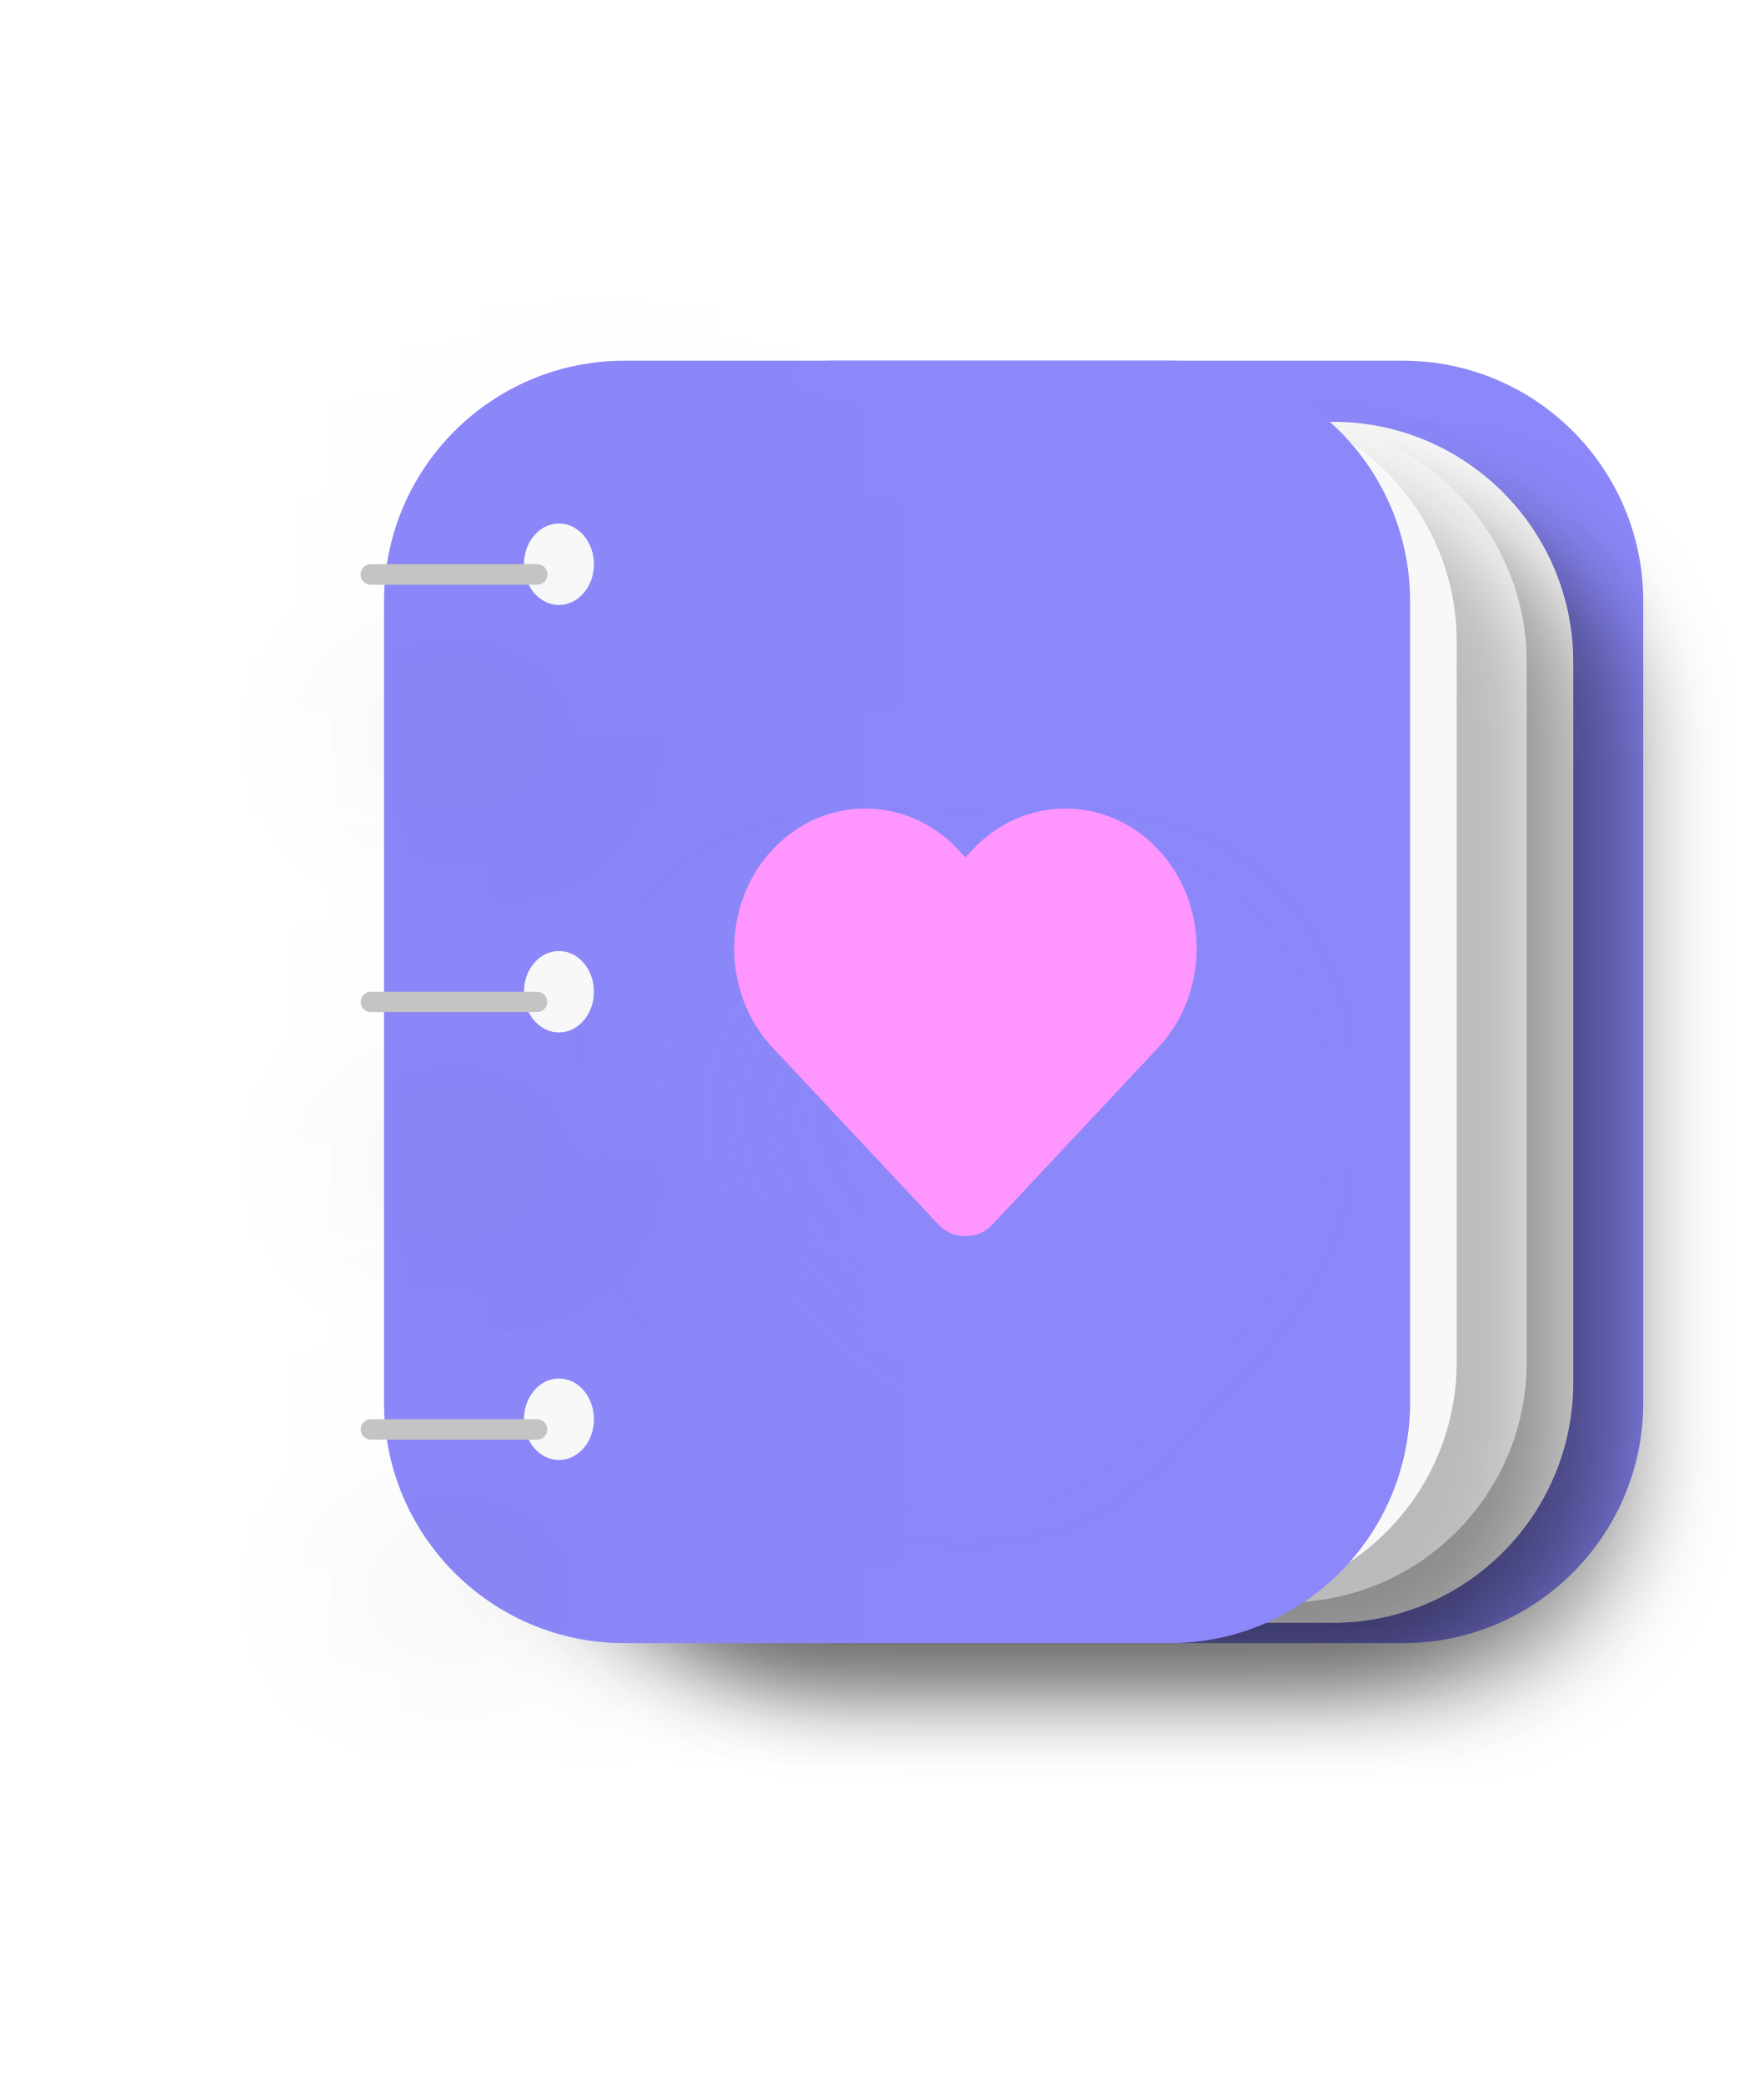
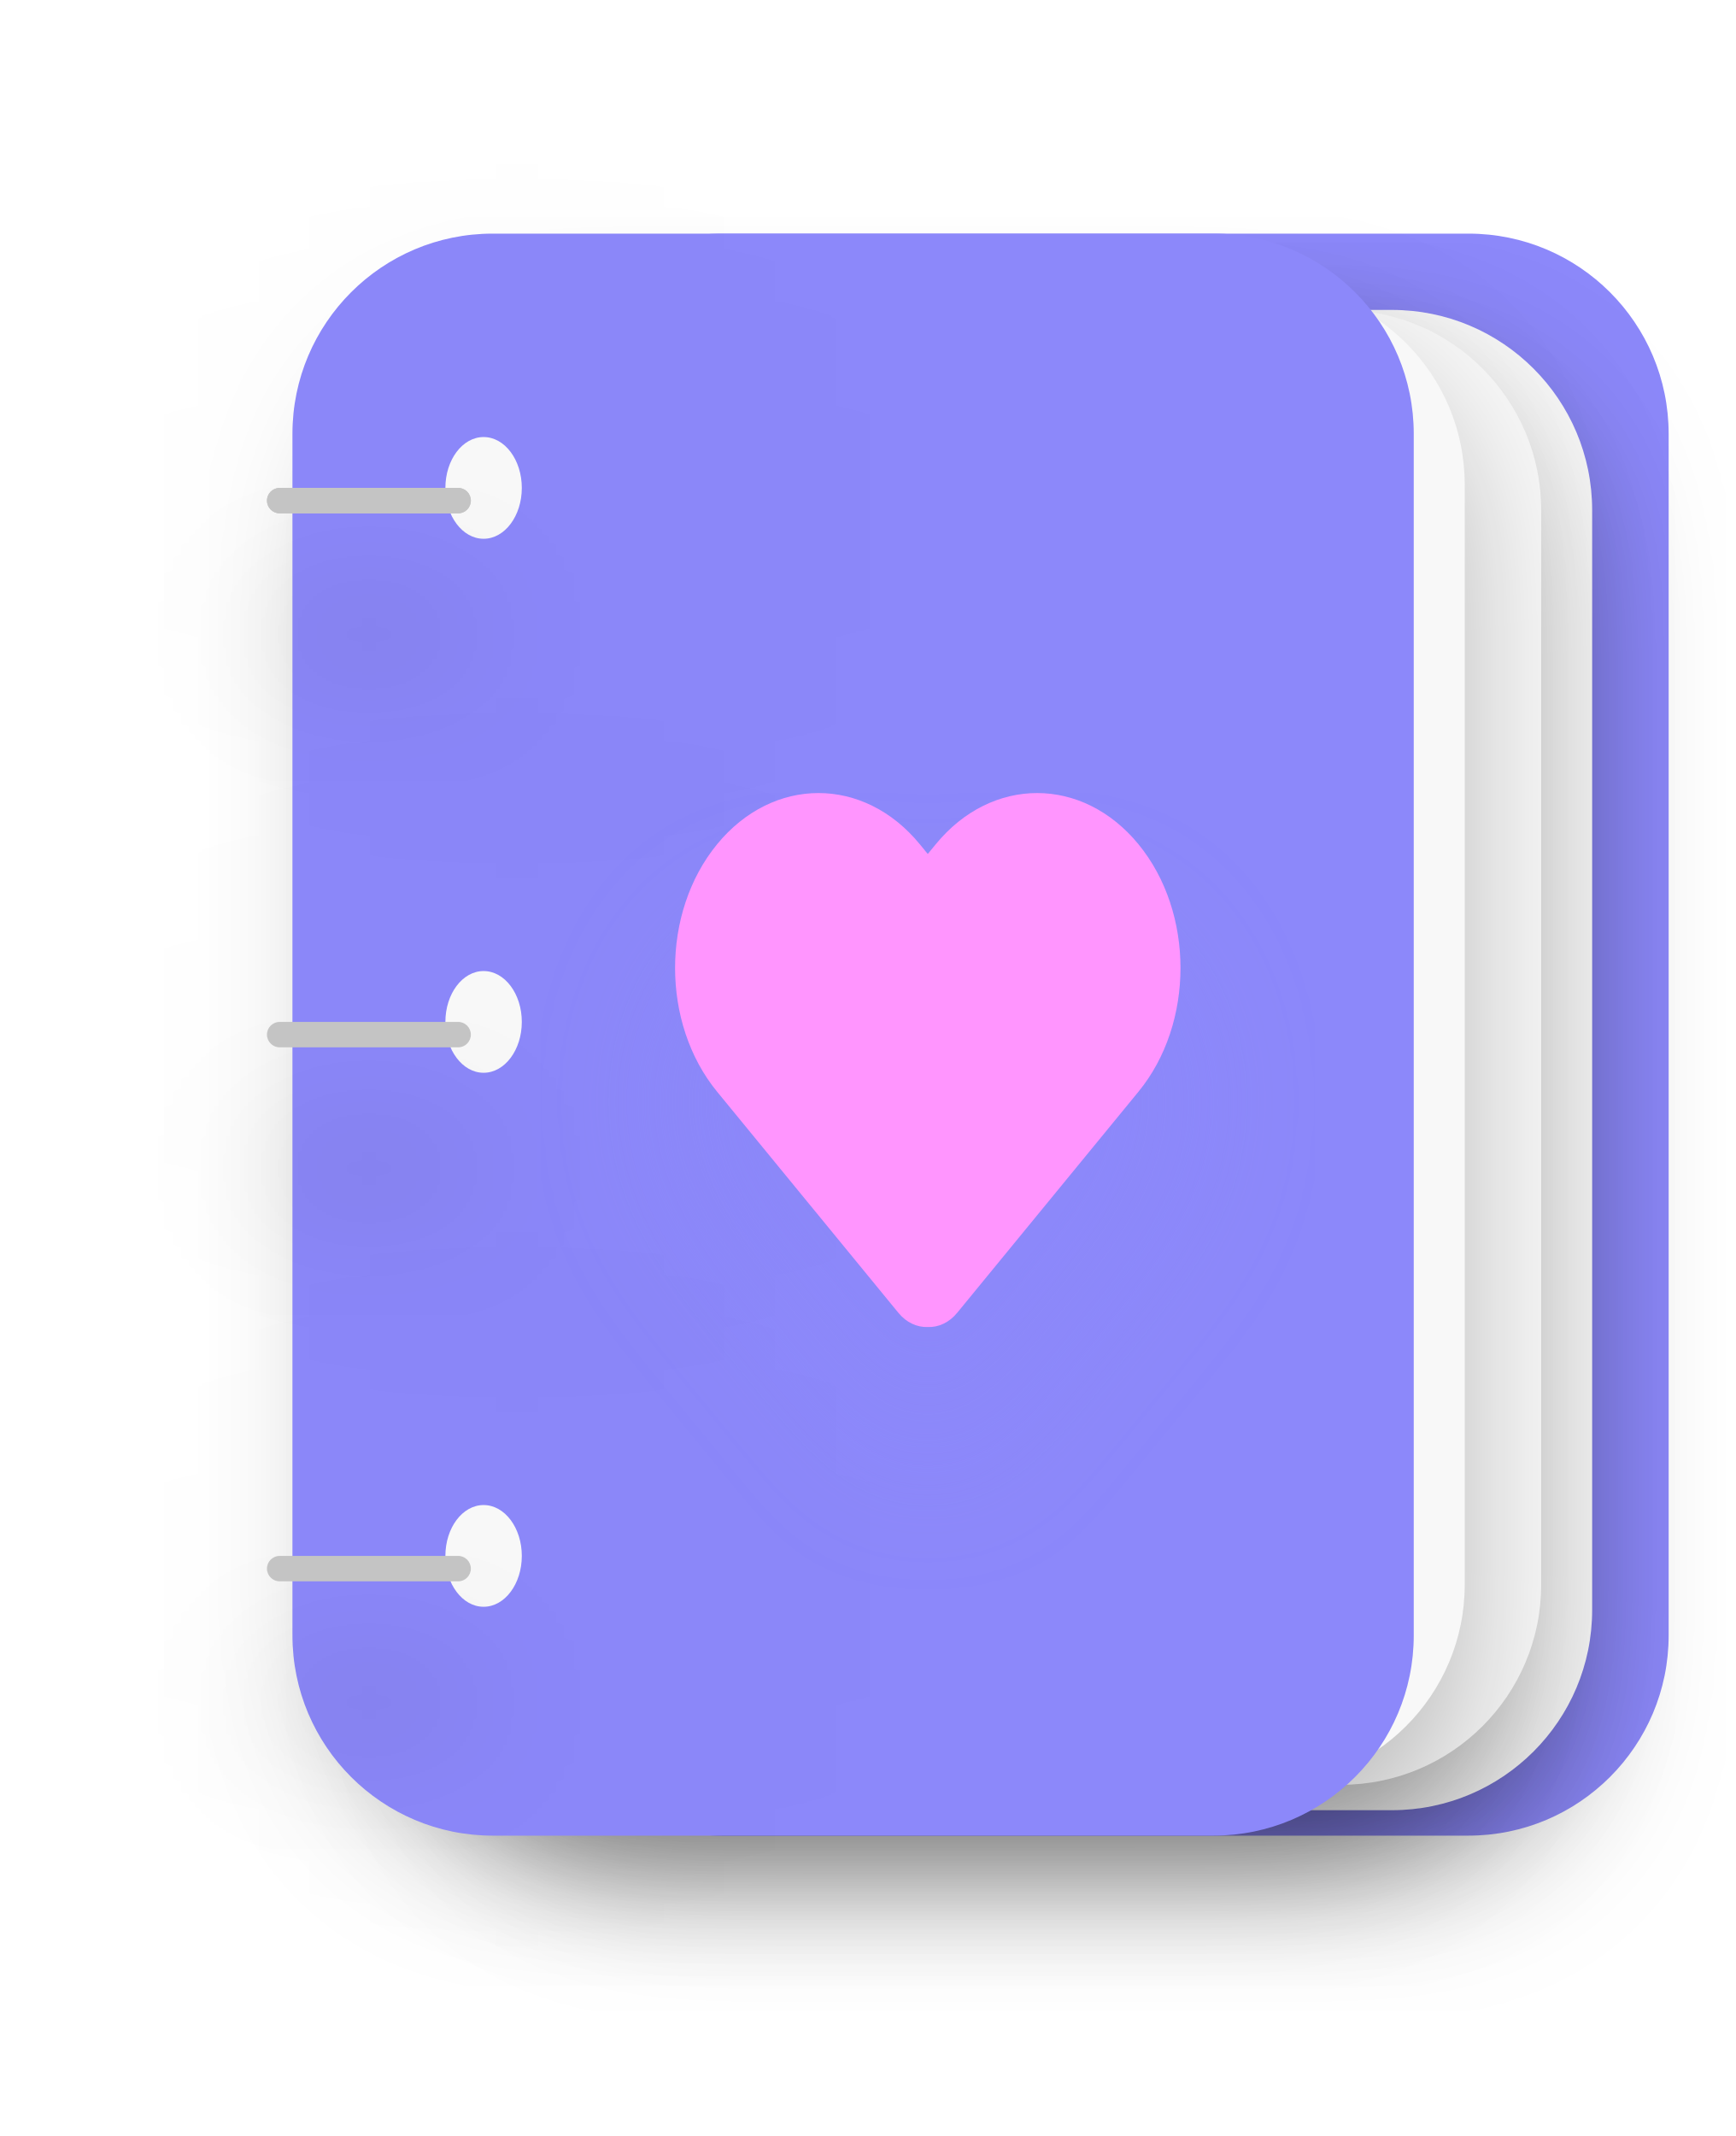
- <svg xmlns="http://www.w3.org/2000/svg" width="44" height="52" viewBox="0 0 44 52" fill="none">
-   <rect x="14.818" y="9" width="26.182" height="32" rx="6" fill="#8C88FA" />
+ <svg xmlns="http://www.w3.org/2000/svg" width="52" height="64" viewBox="0 0 52 64" fill="none">
+   <rect x="15.637" y="7" width="34.364" height="48" rx="6" fill="#8C88FA" />
  <g filter="url(#filter0_d)">
-     <rect x="13.654" y="10.524" width="25.6" height="29.968" rx="6" fill="#F8F8F8" />
+     <rect x="14.109" y="9.286" width="33.6" height="44.952" rx="6" fill="#F8F8F8" />
  </g>
  <g filter="url(#filter1_d)">
-     <rect x="12.492" y="10.524" width="25.6" height="29.46" rx="6" fill="#F8F8F8" />
+     <rect x="12.582" y="9.286" width="33.6" height="44.191" rx="6" fill="#F8F8F8" />
  </g>
  <g filter="url(#filter2_d)">
-     <rect x="10.746" y="10.016" width="25.6" height="29.968" rx="6" fill="#F8F8F8" />
+     <rect x="10.291" y="8.524" width="33.6" height="44.952" rx="6" fill="#F8F8F8" />
  </g>
-   <rect x="9.582" y="9" width="25.6" height="32" rx="6" fill="#8C88FA" />
+   <rect x="8.763" y="7" width="33.6" height="48" rx="6" fill="#8C88FA" />
  <g filter="url(#filter3_d)">
-     <ellipse cx="13.946" cy="14.079" rx="0.873" ry="1.016" fill="#F8F8F8" />
+     <ellipse cx="14.491" cy="14.619" rx="1.145" ry="1.524" fill="#F8F8F8" />
  </g>
  <g filter="url(#filter4_d)">
-     <ellipse cx="13.946" cy="24.746" rx="0.873" ry="1.016" fill="#F8F8F8" />
+     <ellipse cx="14.491" cy="30.619" rx="1.145" ry="1.524" fill="#F8F8F8" />
  </g>
  <g filter="url(#filter5_d)">
-     <ellipse cx="13.946" cy="35.413" rx="0.873" ry="1.016" fill="#F8F8F8" />
+     <ellipse cx="14.491" cy="46.619" rx="1.145" ry="1.524" fill="#F8F8F8" />
  </g>
  <g filter="url(#filter6_d)">
-     <path fill-rule="evenodd" clip-rule="evenodd" d="M24.089 30.841C23.846 30.849 23.601 30.754 23.415 30.556L19.277 26.139C17.999 24.775 17.999 22.562 19.277 21.198C20.555 19.834 22.628 19.834 23.906 21.198L24.088 21.392L24.269 21.198C25.548 19.834 27.62 19.834 28.898 21.198C30.177 22.562 30.177 24.774 28.898 26.139L24.76 30.556C24.575 30.753 24.331 30.848 24.089 30.841Z" fill="#FF95FE" />
+     <path fill-rule="evenodd" clip-rule="evenodd" d="M27.802 39.761C27.483 39.773 27.162 39.631 26.919 39.334L21.487 32.709C19.809 30.662 19.809 27.344 21.487 25.297C23.165 23.25 25.886 23.25 27.563 25.297L27.801 25.587L28.039 25.297C29.717 23.25 32.437 23.25 34.115 25.297C35.793 27.344 35.793 30.662 34.115 32.709L28.683 39.334C28.441 39.63 28.12 39.773 27.802 39.761Z" fill="#FF95FE" />
  </g>
-   <rect x="9" y="14.079" width="4.655" height="0.508" rx="0.254" fill="#C4C4C4" />
+   <rect x="8" y="14.619" width="6.109" height="0.762" rx="0.381" fill="#C4C4C4" />
  <g filter="url(#filter7_d)">
-     <rect x="9" y="14.079" width="4.655" height="0.508" rx="0.254" fill="#C4C4C4" />
+     <rect x="8" y="14.619" width="6.109" height="0.762" rx="0.381" fill="#C4C4C4" />
  </g>
  <g filter="url(#filter8_d)">
-     <rect x="9" y="24.746" width="4.655" height="0.508" rx="0.254" fill="#C4C4C4" />
+     <rect x="8" y="30.619" width="6.109" height="0.762" rx="0.381" fill="#C4C4C4" />
  </g>
  <g filter="url(#filter9_d)">
-     <rect x="9" y="35.413" width="4.655" height="0.508" rx="0.254" fill="#C4C4C4" />
+     <rect x="8" y="46.619" width="6.109" height="0.762" rx="0.381" fill="#C4C4C4" />
  </g>
  <defs>
-     <filter id="filter0_d" x="13.654" y="10.524" width="29.6" height="33.968" filterUnits="userSpaceOnUse" color-interpolation-filters="sRGB">
+     <filter id="filter0_d" x="10.109" y="7.286" width="41.6" height="52.952" filterUnits="userSpaceOnUse" color-interpolation-filters="sRGB">
      <feFlood flood-opacity="0" result="BackgroundImageFix" />
      <feColorMatrix in="SourceAlpha" type="matrix" values="0 0 0 0 0 0 0 0 0 0 0 0 0 0 0 0 0 0 127 0" />
-       <feOffset dx="2" dy="2" />
-       <feGaussianBlur stdDeviation="1" />
+       <feOffset dy="2" />
+       <feGaussianBlur stdDeviation="2" />
      <feColorMatrix type="matrix" values="0 0 0 0 0 0 0 0 0 0 0 0 0 0 0 0 0 0 0.25 0" />
      <feBlend mode="normal" in2="BackgroundImageFix" result="effect1_dropShadow" />
      <feBlend mode="normal" in="SourceGraphic" in2="effect1_dropShadow" result="shape" />
    </filter>
-     <filter id="filter1_d" x="12.492" y="10.524" width="29.6" height="33.46" filterUnits="userSpaceOnUse" color-interpolation-filters="sRGB">
+     <filter id="filter1_d" x="8.583" y="7.286" width="41.6" height="52.191" filterUnits="userSpaceOnUse" color-interpolation-filters="sRGB">
      <feFlood flood-opacity="0" result="BackgroundImageFix" />
      <feColorMatrix in="SourceAlpha" type="matrix" values="0 0 0 0 0 0 0 0 0 0 0 0 0 0 0 0 0 0 127 0" />
-       <feOffset dx="2" dy="2" />
-       <feGaussianBlur stdDeviation="1" />
+       <feOffset dy="2" />
+       <feGaussianBlur stdDeviation="2" />
      <feColorMatrix type="matrix" values="0 0 0 0 0 0 0 0 0 0 0 0 0 0 0 0 0 0 0.25 0" />
      <feBlend mode="normal" in2="BackgroundImageFix" result="effect1_dropShadow" />
      <feBlend mode="normal" in="SourceGraphic" in2="effect1_dropShadow" result="shape" />
    </filter>
-     <filter id="filter2_d" x="10.746" y="10.016" width="29.6" height="33.968" filterUnits="userSpaceOnUse" color-interpolation-filters="sRGB">
+     <filter id="filter2_d" x="6.291" y="6.524" width="41.6" height="52.952" filterUnits="userSpaceOnUse" color-interpolation-filters="sRGB">
      <feFlood flood-opacity="0" result="BackgroundImageFix" />
      <feColorMatrix in="SourceAlpha" type="matrix" values="0 0 0 0 0 0 0 0 0 0 0 0 0 0 0 0 0 0 127 0" />
-       <feOffset dx="2" dy="2" />
-       <feGaussianBlur stdDeviation="1" />
+       <feOffset dy="2" />
+       <feGaussianBlur stdDeviation="2" />
      <feColorMatrix type="matrix" values="0 0 0 0 0 0 0 0 0 0 0 0 0 0 0 0 0 0 0.25 0" />
      <feBlend mode="normal" in2="BackgroundImageFix" result="effect1_dropShadow" />
      <feBlend mode="normal" in="SourceGraphic" in2="effect1_dropShadow" result="shape" />
    </filter>
-     <filter id="filter3_d" x="0.073" y="0.064" width="29.745" height="30.032" filterUnits="userSpaceOnUse" color-interpolation-filters="sRGB">
+     <filter id="filter3_d" x="0.346" y="0.095" width="30.291" height="31.048" filterUnits="userSpaceOnUse" color-interpolation-filters="sRGB">
      <feFlood flood-opacity="0" result="BackgroundImageFix" />
      <feColorMatrix in="SourceAlpha" type="matrix" values="0 0 0 0 0 0 0 0 0 0 0 0 0 0 0 0 0 0 127 0" />
      <feOffset dx="1" dy="1" />
      <feGaussianBlur stdDeviation="7" />
      <feColorMatrix type="matrix" values="0 0 0 0 0 0 0 0 0 0 0 0 0 0 0 0 0 0 0.25 0" />
      <feBlend mode="normal" in2="BackgroundImageFix" result="effect1_dropShadow" />
      <feBlend mode="normal" in="SourceGraphic" in2="effect1_dropShadow" result="shape" />
    </filter>
-     <filter id="filter4_d" x="0.073" y="10.73" width="29.745" height="30.032" filterUnits="userSpaceOnUse" color-interpolation-filters="sRGB">
+     <filter id="filter4_d" x="0.346" y="16.095" width="30.291" height="31.048" filterUnits="userSpaceOnUse" color-interpolation-filters="sRGB">
      <feFlood flood-opacity="0" result="BackgroundImageFix" />
      <feColorMatrix in="SourceAlpha" type="matrix" values="0 0 0 0 0 0 0 0 0 0 0 0 0 0 0 0 0 0 127 0" />
      <feOffset dx="1" dy="1" />
      <feGaussianBlur stdDeviation="7" />
      <feColorMatrix type="matrix" values="0 0 0 0 0 0 0 0 0 0 0 0 0 0 0 0 0 0 0.25 0" />
      <feBlend mode="normal" in2="BackgroundImageFix" result="effect1_dropShadow" />
      <feBlend mode="normal" in="SourceGraphic" in2="effect1_dropShadow" result="shape" />
    </filter>
-     <filter id="filter5_d" x="0.073" y="21.397" width="29.745" height="30.032" filterUnits="userSpaceOnUse" color-interpolation-filters="sRGB">
+     <filter id="filter5_d" x="0.346" y="32.095" width="30.291" height="31.048" filterUnits="userSpaceOnUse" color-interpolation-filters="sRGB">
      <feFlood flood-opacity="0" result="BackgroundImageFix" />
      <feColorMatrix in="SourceAlpha" type="matrix" values="0 0 0 0 0 0 0 0 0 0 0 0 0 0 0 0 0 0 127 0" />
      <feOffset dx="1" dy="1" />
      <feGaussianBlur stdDeviation="7" />
      <feColorMatrix type="matrix" values="0 0 0 0 0 0 0 0 0 0 0 0 0 0 0 0 0 0 0.25 0" />
      <feBlend mode="normal" in2="BackgroundImageFix" result="effect1_dropShadow" />
      <feBlend mode="normal" in="SourceGraphic" in2="effect1_dropShadow" result="shape" />
    </filter>
-     <filter id="filter6_d" x="14.318" y="20.175" width="19.539" height="18.667" filterUnits="userSpaceOnUse" color-interpolation-filters="sRGB">
+     <filter id="filter6_d" x="16.229" y="23.762" width="23.144" height="24" filterUnits="userSpaceOnUse" color-interpolation-filters="sRGB">
      <feFlood flood-opacity="0" result="BackgroundImageFix" />
      <feColorMatrix in="SourceAlpha" type="matrix" values="0 0 0 0 0 0 0 0 0 0 0 0 0 0 0 0 0 0 127 0" />
      <feOffset dy="4" />
      <feGaussianBlur stdDeviation="2" />
      <feColorMatrix type="matrix" values="0 0 0 0 0.549 0 0 0 0 0.533 0 0 0 0 0.98 0 0 0 0.44 0" />
      <feBlend mode="normal" in2="BackgroundImageFix" result="effect1_dropShadow" />
      <feBlend mode="normal" in="SourceGraphic" in2="effect1_dropShadow" result="shape" />
    </filter>
-     <filter id="filter7_d" x="5" y="14.079" width="12.655" height="8.508" filterUnits="userSpaceOnUse" color-interpolation-filters="sRGB">
+     <filter id="filter7_d" x="4" y="14.619" width="14.109" height="8.762" filterUnits="userSpaceOnUse" color-interpolation-filters="sRGB">
      <feFlood flood-opacity="0" result="BackgroundImageFix" />
      <feColorMatrix in="SourceAlpha" type="matrix" values="0 0 0 0 0 0 0 0 0 0 0 0 0 0 0 0 0 0 127 0" />
      <feOffset dy="4" />
      <feGaussianBlur stdDeviation="2" />
      <feColorMatrix type="matrix" values="0 0 0 0 0 0 0 0 0 0 0 0 0 0 0 0 0 0 0.25 0" />
      <feBlend mode="normal" in2="BackgroundImageFix" result="effect1_dropShadow" />
      <feBlend mode="normal" in="SourceGraphic" in2="effect1_dropShadow" result="shape" />
    </filter>
-     <filter id="filter8_d" x="5" y="24.746" width="12.655" height="8.508" filterUnits="userSpaceOnUse" color-interpolation-filters="sRGB">
+     <filter id="filter8_d" x="4" y="30.619" width="14.109" height="8.762" filterUnits="userSpaceOnUse" color-interpolation-filters="sRGB">
      <feFlood flood-opacity="0" result="BackgroundImageFix" />
      <feColorMatrix in="SourceAlpha" type="matrix" values="0 0 0 0 0 0 0 0 0 0 0 0 0 0 0 0 0 0 127 0" />
      <feOffset dy="4" />
      <feGaussianBlur stdDeviation="2" />
      <feColorMatrix type="matrix" values="0 0 0 0 0 0 0 0 0 0 0 0 0 0 0 0 0 0 0.25 0" />
      <feBlend mode="normal" in2="BackgroundImageFix" result="effect1_dropShadow" />
      <feBlend mode="normal" in="SourceGraphic" in2="effect1_dropShadow" result="shape" />
    </filter>
-     <filter id="filter9_d" x="5" y="35.413" width="12.655" height="8.508" filterUnits="userSpaceOnUse" color-interpolation-filters="sRGB">
+     <filter id="filter9_d" x="4" y="46.619" width="14.109" height="8.762" filterUnits="userSpaceOnUse" color-interpolation-filters="sRGB">
      <feFlood flood-opacity="0" result="BackgroundImageFix" />
      <feColorMatrix in="SourceAlpha" type="matrix" values="0 0 0 0 0 0 0 0 0 0 0 0 0 0 0 0 0 0 127 0" />
      <feOffset dy="4" />
      <feGaussianBlur stdDeviation="2" />
      <feColorMatrix type="matrix" values="0 0 0 0 0 0 0 0 0 0 0 0 0 0 0 0 0 0 0.25 0" />
      <feBlend mode="normal" in2="BackgroundImageFix" result="effect1_dropShadow" />
      <feBlend mode="normal" in="SourceGraphic" in2="effect1_dropShadow" result="shape" />
    </filter>
  </defs>
</svg>
